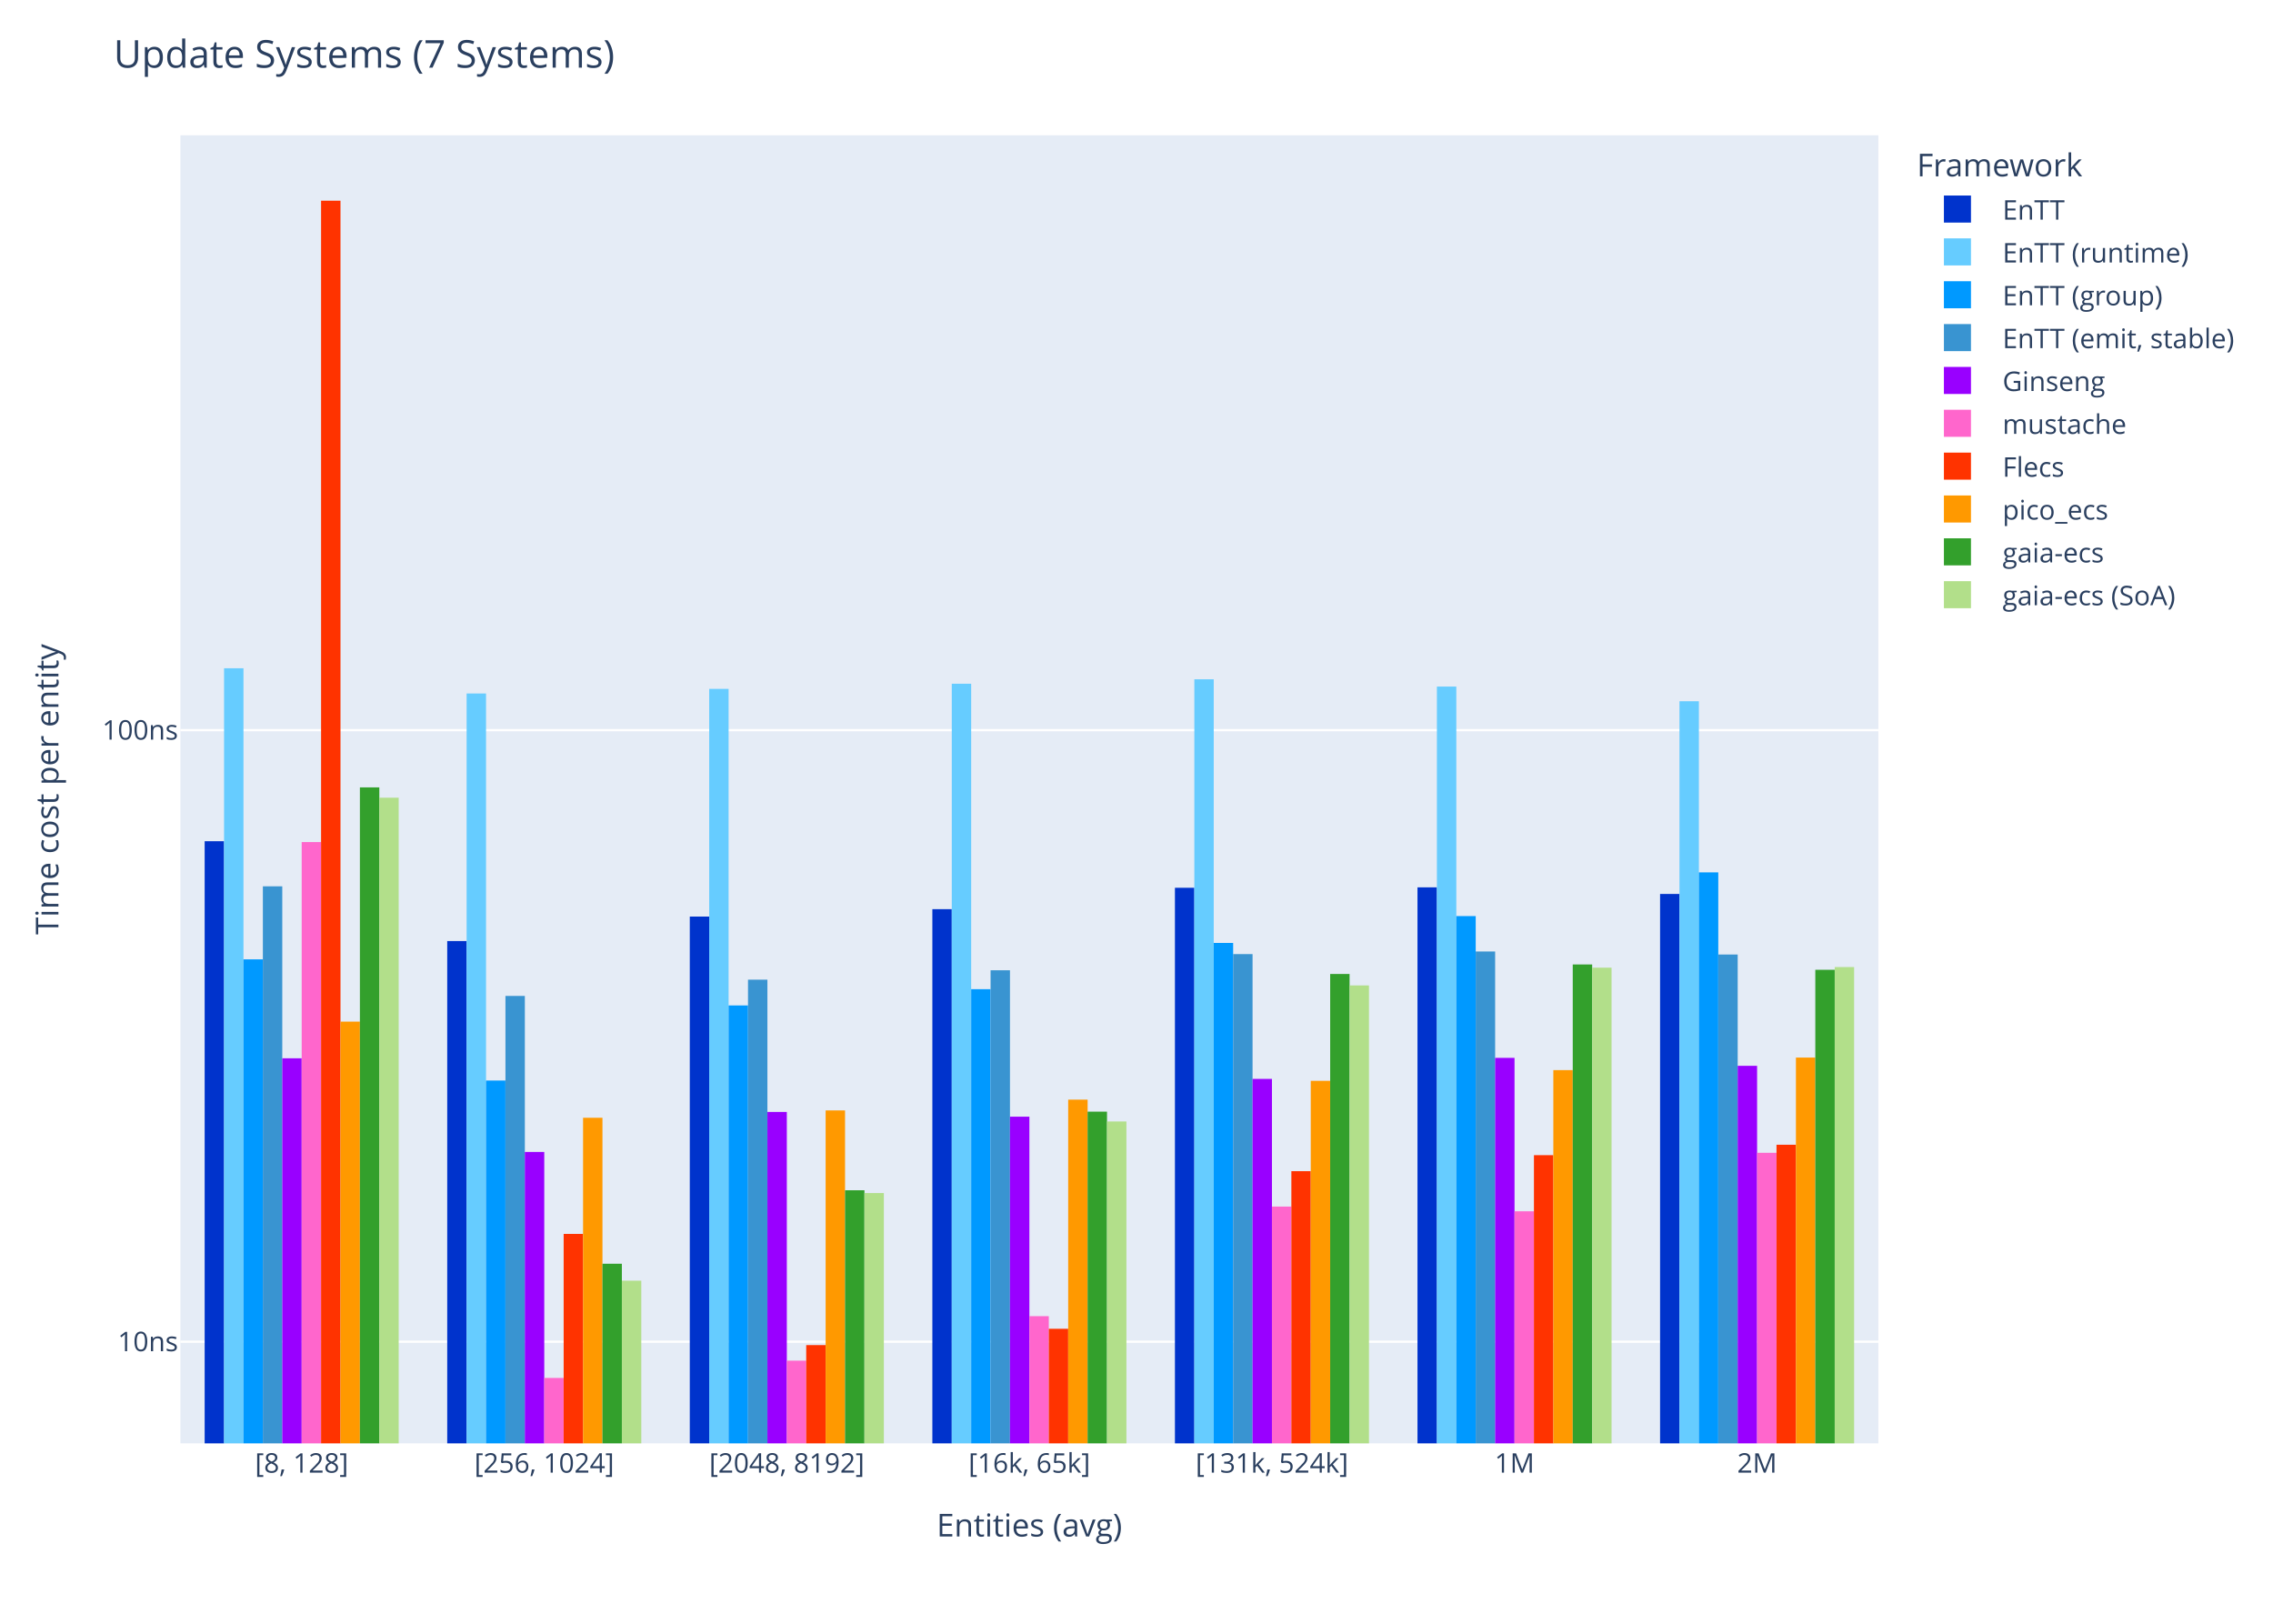
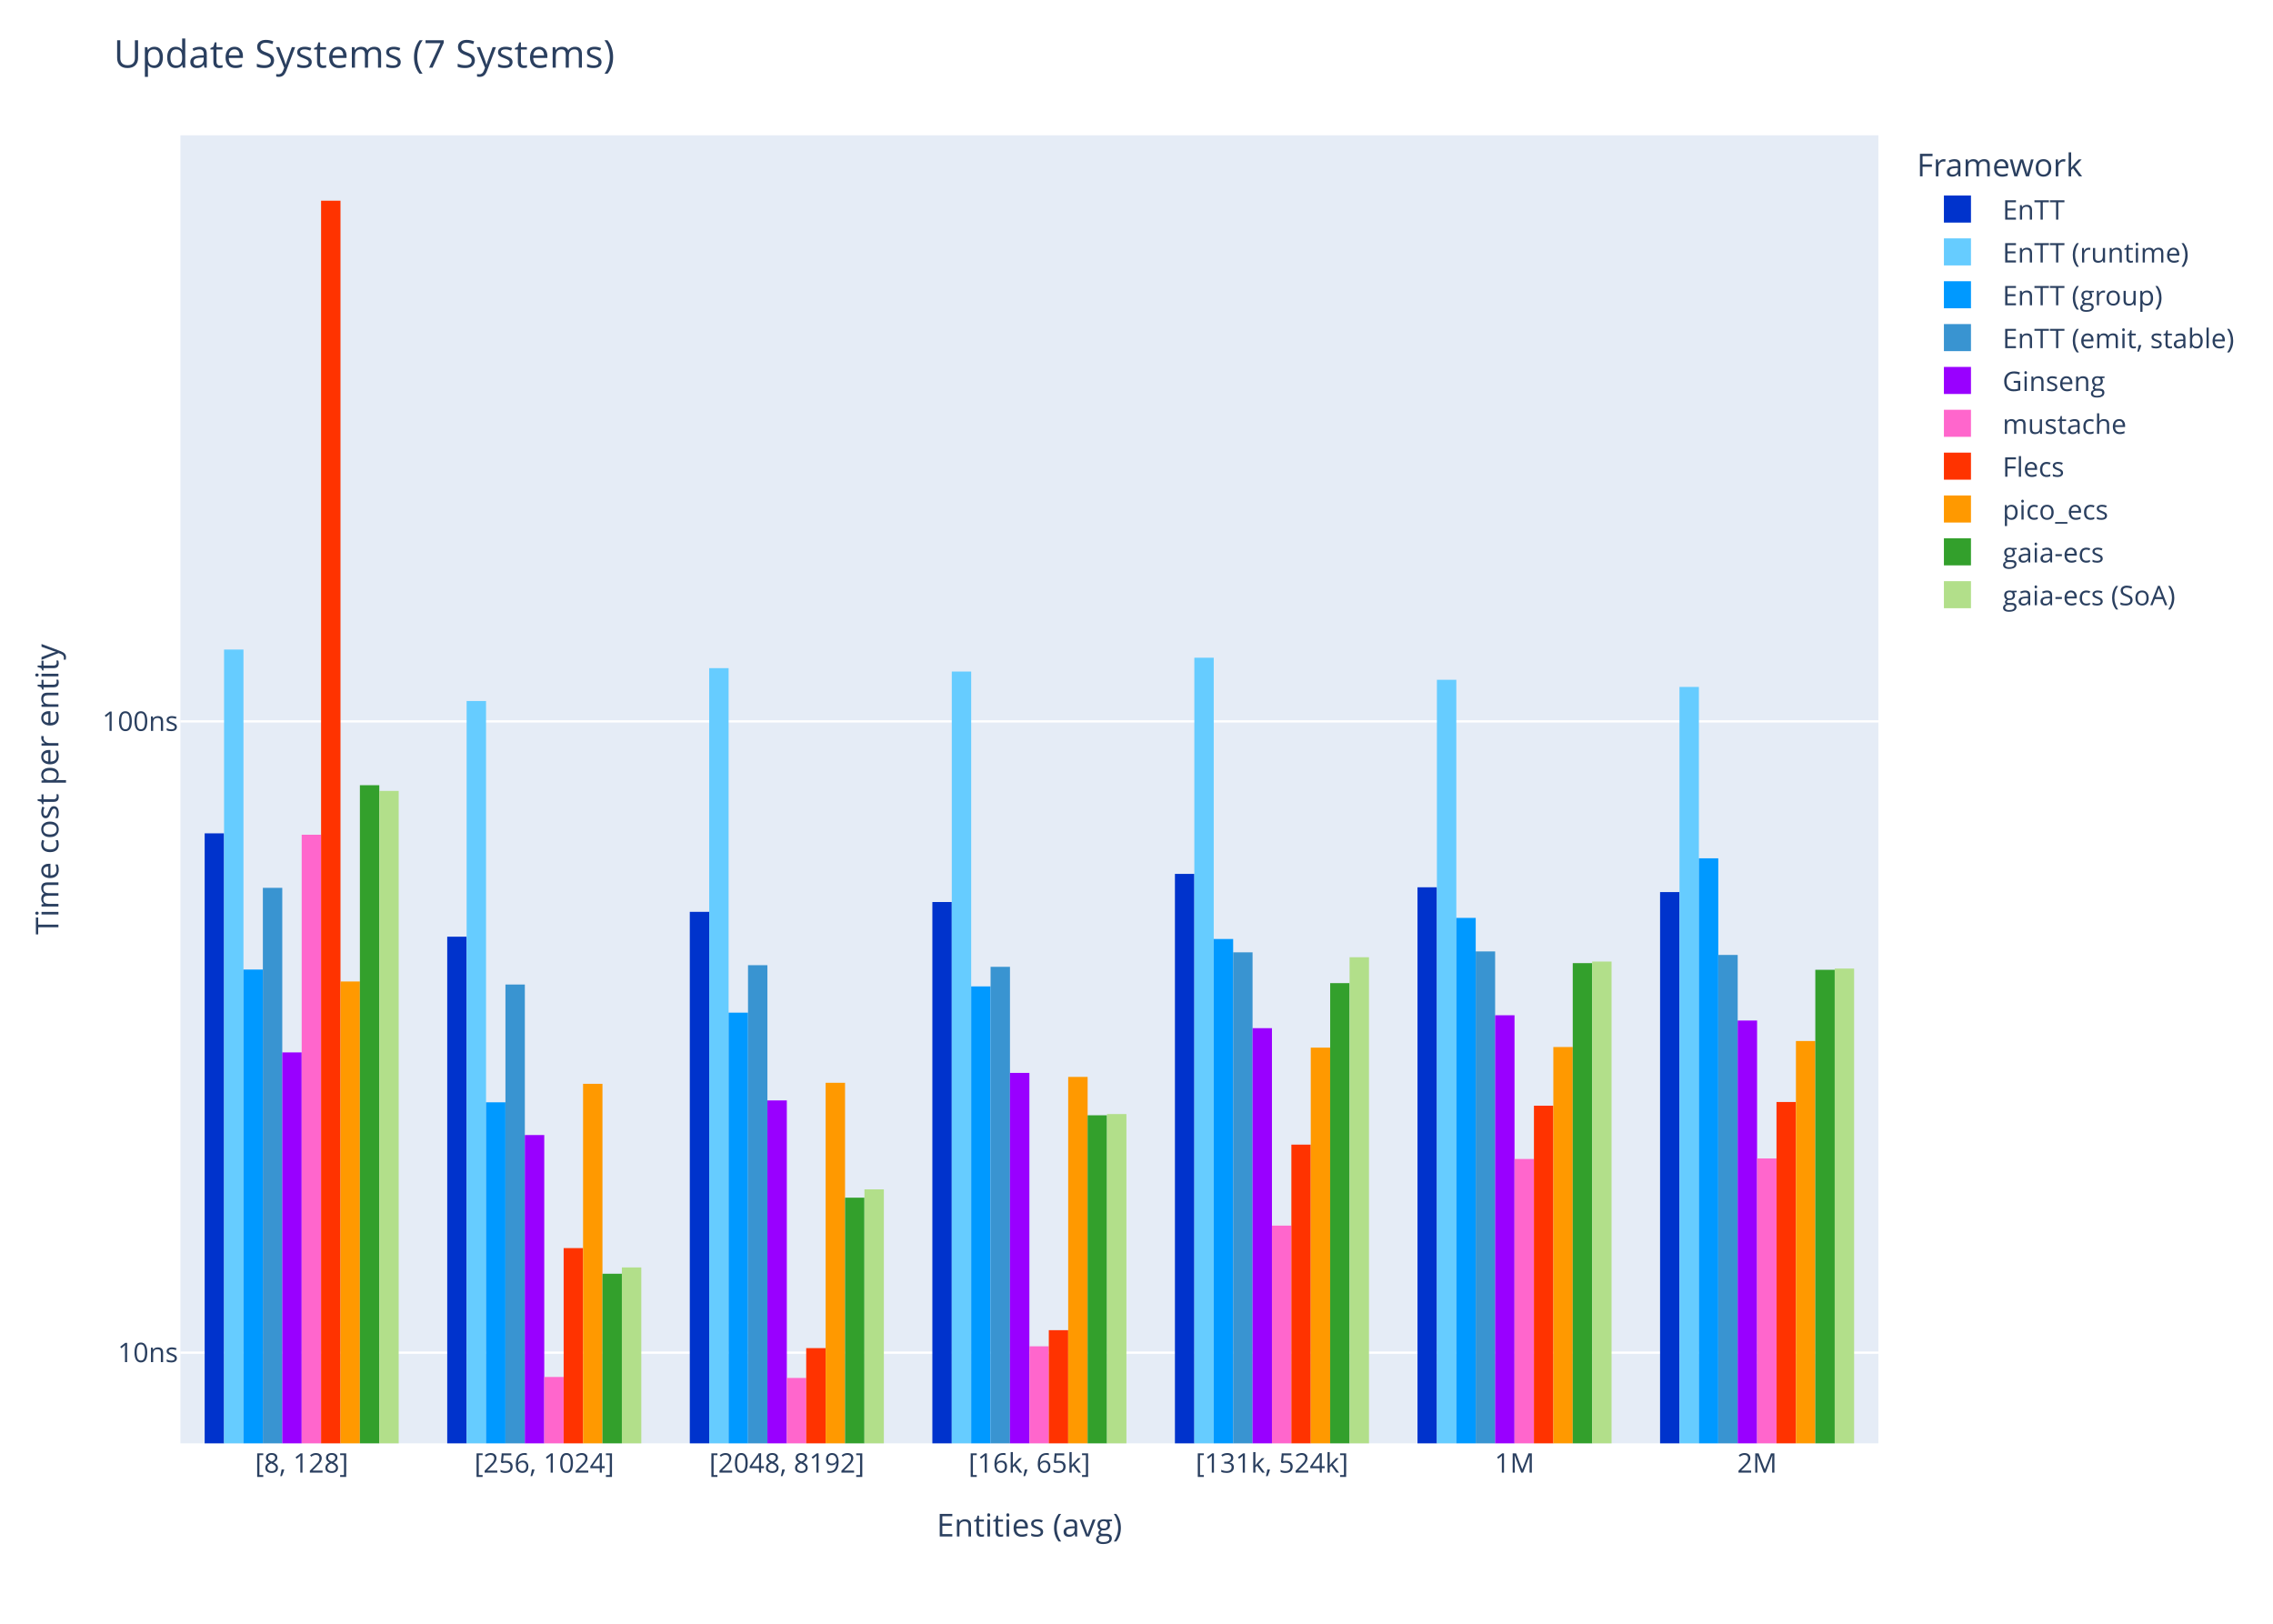
<svg xmlns="http://www.w3.org/2000/svg" class="main-svg" width="1008" height="720" style="" viewBox="0 0 1008 720">
  <rect x="0" y="0" width="1008" height="720" style="fill: rgb(255, 255, 255); fill-opacity: 1;" />
-   <defs id="defs-801c58">
+   <defs id="defs-031a34">
    <g class="clips">
-       <clipPath id="clip801c58xyplot" class="plotclip">
+       <clipPath id="clip031a34xyplot" class="plotclip">
        <rect width="753" height="580" />
      </clipPath>
-       <clipPath class="axesclip" id="clip801c58x">
+       <clipPath class="axesclip" id="clip031a34x">
        <rect x="80" y="0" width="753" height="720" />
      </clipPath>
-       <clipPath class="axesclip" id="clip801c58y">
+       <clipPath class="axesclip" id="clip031a34y">
        <rect x="0" y="60" width="1008" height="580" />
      </clipPath>
-       <clipPath class="axesclip" id="clip801c58xy">
+       <clipPath class="axesclip" id="clip031a34xy">
        <rect x="80" y="60" width="753" height="580" />
      </clipPath>
    </g>
    <g class="gradients" />
    <g class="patterns" />
  </defs>
  <g class="bglayer">
    <rect class="bg" x="80" y="60" width="753" height="580" style="fill: rgb(229, 236, 246); fill-opacity: 1; stroke-width: 0;" />
  </g>
  <g class="layer-below">
    <g class="imagelayer" />
    <g class="shapelayer" />
  </g>
  <g class="cartesianlayer">
    <g class="subplot xy">
      <g class="layer-subplot">
        <g class="shapelayer" />
        <g class="imagelayer" />
      </g>
      <g class="minor-gridlayer">
        <g class="x" />
        <g class="y" />
      </g>
      <g class="gridlayer">
        <g class="x" />
        <g class="y">
-           <path class="ygrid crisp" transform="translate(0,594.94)" d="M80,0h753" style="stroke: rgb(255, 255, 255); stroke-opacity: 1; stroke-width: 1px;" />
-           <path class="ygrid crisp" transform="translate(0,323.76)" d="M80,0h753" style="stroke: rgb(255, 255, 255); stroke-opacity: 1; stroke-width: 1px;" />
+           <path class="ygrid crisp" transform="translate(0,599.8)" d="M80,0h753" style="stroke: rgb(255, 255, 255); stroke-opacity: 1; stroke-width: 1px;" />
+           <path class="ygrid crisp" transform="translate(0,319.88)" d="M80,0h753" style="stroke: rgb(255, 255, 255); stroke-opacity: 1; stroke-width: 1px;" />
        </g>
      </g>
      <g class="zerolinelayer" />
      <g class="layer-between">
        <g class="shapelayer" />
        <g class="imagelayer" />
      </g>
      <path class="xlines-below" />
      <path class="ylines-below" />
      <g class="overlines-below" />
      <g class="xaxislayer-below" />
      <g class="yaxislayer-below" />
      <g class="overaxes-below" />
-       <g class="plot" transform="translate(80,60)" clip-path="url(#clip801c58xyplot)">
-         <g class="barlayer mlayer">
-           <g class="trace bars" style="opacity: 1;">
-             <g class="points">
-               <g class="point">
-                 <path d="M10.76,6090V313.02H19.36V6090Z" style="vector-effect: none; opacity: 1; stroke-width: 0px; fill: rgb(0, 51, 204); fill-opacity: 1;" />
-               </g>
-               <g class="point">
-                 <path d="M118.33,6090V357.28H126.93V6090Z" style="vector-effect: none; opacity: 1; stroke-width: 0px; fill: rgb(0, 51, 204); fill-opacity: 1;" />
-               </g>
-               <g class="point">
-                 <path d="M225.9,6090V346.43H234.51V6090Z" style="vector-effect: none; opacity: 1; stroke-width: 0px; fill: rgb(0, 51, 204); fill-opacity: 1;" />
-               </g>
-               <g class="point">
-                 <path d="M333.47,6090V343.14H342.08V6090Z" style="vector-effect: none; opacity: 1; stroke-width: 0px; fill: rgb(0, 51, 204); fill-opacity: 1;" />
-               </g>
-               <g class="point">
-                 <path d="M441.04,6090V333.65H449.65V6090Z" style="vector-effect: none; opacity: 1; stroke-width: 0px; fill: rgb(0, 51, 204); fill-opacity: 1;" />
-               </g>
-               <g class="point">
-                 <path d="M548.61,6090V333.48H557.22V6090Z" style="vector-effect: none; opacity: 1; stroke-width: 0px; fill: rgb(0, 51, 204); fill-opacity: 1;" />
-               </g>
-               <g class="point">
-                 <path d="M656.19,6090V336.41H664.79V6090Z" style="vector-effect: none; opacity: 1; stroke-width: 0px; fill: rgb(0, 51, 204); fill-opacity: 1;" />
-               </g>
-             </g>
-           </g>
-           <g class="trace bars" style="opacity: 1;">
-             <g class="points">
-               <g class="point">
-                 <path d="M19.36,6090V236.33H27.97V6090Z" style="vector-effect: none; opacity: 1; stroke-width: 0px; fill: rgb(102, 204, 255); fill-opacity: 1;" />
-               </g>
-               <g class="point">
-                 <path d="M126.93,6090V247.5H135.54V6090Z" style="vector-effect: none; opacity: 1; stroke-width: 0px; fill: rgb(102, 204, 255); fill-opacity: 1;" />
-               </g>
-               <g class="point">
-                 <path d="M234.51,6090V245.47H243.11V6090Z" style="vector-effect: none; opacity: 1; stroke-width: 0px; fill: rgb(102, 204, 255); fill-opacity: 1;" />
-               </g>
-               <g class="point">
-                 <path d="M342.08,6090V243.17H350.68V6090Z" style="vector-effect: none; opacity: 1; stroke-width: 0px; fill: rgb(102, 204, 255); fill-opacity: 1;" />
-               </g>
-               <g class="point">
-                 <path d="M449.65,6090V241.23H458.25V6090Z" style="vector-effect: none; opacity: 1; stroke-width: 0px; fill: rgb(102, 204, 255); fill-opacity: 1;" />
-               </g>
-               <g class="point">
-                 <path d="M557.22,6090V244.45H565.83V6090Z" style="vector-effect: none; opacity: 1; stroke-width: 0px; fill: rgb(102, 204, 255); fill-opacity: 1;" />
-               </g>
-               <g class="point">
-                 <path d="M664.79,6090V250.94H673.4V6090Z" style="vector-effect: none; opacity: 1; stroke-width: 0px; fill: rgb(102, 204, 255); fill-opacity: 1;" />
-               </g>
-             </g>
-           </g>
-           <g class="trace bars" style="opacity: 1;">
-             <g class="points">
-               <g class="point">
-                 <path d="M27.97,6090V365.41H36.57V6090Z" style="vector-effect: none; opacity: 1; stroke-width: 0px; fill: rgb(0, 153, 255); fill-opacity: 1;" />
-               </g>
-               <g class="point">
-                 <path d="M135.54,6090V419.14H144.15V6090Z" style="vector-effect: none; opacity: 1; stroke-width: 0px; fill: rgb(0, 153, 255); fill-opacity: 1;" />
-               </g>
-               <g class="point">
-                 <path d="M243.11,6090V385.82H251.72V6090Z" style="vector-effect: none; opacity: 1; stroke-width: 0px; fill: rgb(0, 153, 255); fill-opacity: 1;" />
-               </g>
-               <g class="point">
-                 <path d="M350.68,6090V378.63H359.29V6090Z" style="vector-effect: none; opacity: 1; stroke-width: 0px; fill: rgb(0, 153, 255); fill-opacity: 1;" />
-               </g>
-               <g class="point">
-                 <path d="M458.25,6090V358.13H466.86V6090Z" style="vector-effect: none; opacity: 1; stroke-width: 0px; fill: rgb(0, 153, 255); fill-opacity: 1;" />
-               </g>
-               <g class="point">
-                 <path d="M565.83,6090V346.21H574.43V6090Z" style="vector-effect: none; opacity: 1; stroke-width: 0px; fill: rgb(0, 153, 255); fill-opacity: 1;" />
-               </g>
-               <g class="point">
-                 <path d="M673.4,6090V326.83H682V6090Z" style="vector-effect: none; opacity: 1; stroke-width: 0px; fill: rgb(0, 153, 255); fill-opacity: 1;" />
-               </g>
-             </g>
-           </g>
-           <g class="trace bars" style="opacity: 1;">
-             <g class="points">
-               <g class="point">
-                 <path d="M36.57,6090V333H45.18V6090Z" style="vector-effect: none; opacity: 1; stroke-width: 0px; fill: rgb(57, 148, 209); fill-opacity: 1;" />
-               </g>
-               <g class="point">
-                 <path d="M144.15,6090V381.61H152.75V6090Z" style="vector-effect: none; opacity: 1; stroke-width: 0px; fill: rgb(57, 148, 209); fill-opacity: 1;" />
-               </g>
-               <g class="point">
-                 <path d="M251.72,6090V374.4H260.32V6090Z" style="vector-effect: none; opacity: 1; stroke-width: 0px; fill: rgb(57, 148, 209); fill-opacity: 1;" />
-               </g>
-               <g class="point">
-                 <path d="M359.29,6090V370.24H367.89V6090Z" style="vector-effect: none; opacity: 1; stroke-width: 0px; fill: rgb(57, 148, 209); fill-opacity: 1;" />
-               </g>
-               <g class="point">
-                 <path d="M466.86,6090V363.07H475.47V6090Z" style="vector-effect: none; opacity: 1; stroke-width: 0px; fill: rgb(57, 148, 209); fill-opacity: 1;" />
-               </g>
-               <g class="point">
-                 <path d="M574.43,6090V361.91H583.04V6090Z" style="vector-effect: none; opacity: 1; stroke-width: 0px; fill: rgb(57, 148, 209); fill-opacity: 1;" />
-               </g>
-               <g class="point">
-                 <path d="M682,6090V363.26H690.61V6090Z" style="vector-effect: none; opacity: 1; stroke-width: 0px; fill: rgb(57, 148, 209); fill-opacity: 1;" />
-               </g>
-             </g>
-           </g>
-           <g class="trace bars" style="opacity: 1;">
-             <g class="points">
-               <g class="point">
-                 <path d="M45.18,6090V409.28H53.79V6090Z" style="vector-effect: none; opacity: 1; stroke-width: 0px; fill: rgb(153, 0, 255); fill-opacity: 1;" />
-               </g>
-               <g class="point">
-                 <path d="M152.75,6090V450.81H161.36V6090Z" style="vector-effect: none; opacity: 1; stroke-width: 0px; fill: rgb(153, 0, 255); fill-opacity: 1;" />
-               </g>
-               <g class="point">
-                 <path d="M260.32,6090V433.06H268.93V6090Z" style="vector-effect: none; opacity: 1; stroke-width: 0px; fill: rgb(153, 0, 255); fill-opacity: 1;" />
-               </g>
-               <g class="point">
-                 <path d="M367.89,6090V435.15H376.5V6090Z" style="vector-effect: none; opacity: 1; stroke-width: 0px; fill: rgb(153, 0, 255); fill-opacity: 1;" />
-               </g>
-               <g class="point">
-                 <path d="M475.47,6090V418.4H484.07V6090Z" style="vector-effect: none; opacity: 1; stroke-width: 0px; fill: rgb(153, 0, 255); fill-opacity: 1;" />
-               </g>
-               <g class="point">
-                 <path d="M583.04,6090V409.08H591.64V6090Z" style="vector-effect: none; opacity: 1; stroke-width: 0px; fill: rgb(153, 0, 255); fill-opacity: 1;" />
-               </g>
-               <g class="point">
-                 <path d="M690.61,6090V412.6H699.21V6090Z" style="vector-effect: none; opacity: 1; stroke-width: 0px; fill: rgb(153, 0, 255); fill-opacity: 1;" />
-               </g>
-             </g>
-           </g>
-           <g class="trace bars" style="opacity: 1;">
-             <g class="points">
-               <g class="point">
-                 <path d="M53.79,6090V313.39H62.39V6090Z" style="vector-effect: none; opacity: 1; stroke-width: 0px; fill: rgb(255, 102, 204); fill-opacity: 1;" />
-               </g>
-               <g class="point">
-                 <path d="M161.36,6090V551H169.96V6090Z" style="vector-effect: none; opacity: 1; stroke-width: 0px; fill: rgb(255, 102, 204); fill-opacity: 1;" />
-               </g>
-               <g class="point">
-                 <path d="M268.93,6090V543.36H277.53V6090Z" style="vector-effect: none; opacity: 1; stroke-width: 0px; fill: rgb(255, 102, 204); fill-opacity: 1;" />
-               </g>
-               <g class="point">
-                 <path d="M376.5,6090V523.63H385.11V6090Z" style="vector-effect: none; opacity: 1; stroke-width: 0px; fill: rgb(255, 102, 204); fill-opacity: 1;" />
-               </g>
-               <g class="point">
-                 <path d="M484.07,6090V475.03H492.68V6090Z" style="vector-effect: none; opacity: 1; stroke-width: 0px; fill: rgb(255, 102, 204); fill-opacity: 1;" />
-               </g>
-               <g class="point">
-                 <path d="M591.64,6090V477.11H600.25V6090Z" style="vector-effect: none; opacity: 1; stroke-width: 0px; fill: rgb(255, 102, 204); fill-opacity: 1;" />
-               </g>
-               <g class="point">
-                 <path d="M699.21,6090V451.17H707.82V6090Z" style="vector-effect: none; opacity: 1; stroke-width: 0px; fill: rgb(255, 102, 204); fill-opacity: 1;" />
-               </g>
-             </g>
-           </g>
-           <g class="trace bars" style="opacity: 1;">
-             <g class="points">
-               <g class="point">
-                 <path d="M62.39,6090V29H71V6090Z" style="vector-effect: none; opacity: 1; stroke-width: 0px; fill: rgb(255, 51, 0); fill-opacity: 1;" />
-               </g>
-               <g class="point">
-                 <path d="M169.96,6090V487.15H178.57V6090Z" style="vector-effect: none; opacity: 1; stroke-width: 0px; fill: rgb(255, 51, 0); fill-opacity: 1;" />
-               </g>
-               <g class="point">
-                 <path d="M277.53,6090V536.43H286.14V6090Z" style="vector-effect: none; opacity: 1; stroke-width: 0px; fill: rgb(255, 51, 0); fill-opacity: 1;" />
-               </g>
-               <g class="point">
-                 <path d="M385.11,6090V529.21H393.71V6090Z" style="vector-effect: none; opacity: 1; stroke-width: 0px; fill: rgb(255, 51, 0); fill-opacity: 1;" />
-               </g>
-               <g class="point">
-                 <path d="M492.68,6090V459.32H501.28V6090Z" style="vector-effect: none; opacity: 1; stroke-width: 0px; fill: rgb(255, 51, 0); fill-opacity: 1;" />
-               </g>
-               <g class="point">
-                 <path d="M600.25,6090V452.23H608.85V6090Z" style="vector-effect: none; opacity: 1; stroke-width: 0px; fill: rgb(255, 51, 0); fill-opacity: 1;" />
-               </g>
-               <g class="point">
-                 <path d="M707.82,6090V447.59H716.43V6090Z" style="vector-effect: none; opacity: 1; stroke-width: 0px; fill: rgb(255, 51, 0); fill-opacity: 1;" />
-               </g>
-             </g>
-           </g>
-           <g class="trace bars" style="opacity: 1;">
-             <g class="points">
-               <g class="point">
-                 <path d="M71,6090V393.02H79.6V6090Z" style="vector-effect: none; opacity: 1; stroke-width: 0px; fill: rgb(255, 153, 0); fill-opacity: 1;" />
-               </g>
-               <g class="point">
-                 <path d="M178.57,6090V435.63H187.17V6090Z" style="vector-effect: none; opacity: 1; stroke-width: 0px; fill: rgb(255, 153, 0); fill-opacity: 1;" />
-               </g>
-               <g class="point">
-                 <path d="M286.14,6090V432.4H294.75V6090Z" style="vector-effect: none; opacity: 1; stroke-width: 0px; fill: rgb(255, 153, 0); fill-opacity: 1;" />
-               </g>
-               <g class="point">
-                 <path d="M393.71,6090V427.59H402.32V6090Z" style="vector-effect: none; opacity: 1; stroke-width: 0px; fill: rgb(255, 153, 0); fill-opacity: 1;" />
-               </g>
-               <g class="point">
-                 <path d="M501.28,6090V419.27H509.89V6090Z" style="vector-effect: none; opacity: 1; stroke-width: 0px; fill: rgb(255, 153, 0); fill-opacity: 1;" />
-               </g>
-               <g class="point">
-                 <path d="M608.85,6090V414.52H617.46V6090Z" style="vector-effect: none; opacity: 1; stroke-width: 0px; fill: rgb(255, 153, 0); fill-opacity: 1;" />
-               </g>
-               <g class="point">
-                 <path d="M716.43,6090V408.96H725.03V6090Z" style="vector-effect: none; opacity: 1; stroke-width: 0px; fill: rgb(255, 153, 0); fill-opacity: 1;" />
-               </g>
-             </g>
-           </g>
-           <g class="trace bars" style="opacity: 1;">
-             <g class="points">
-               <g class="point">
-                 <path d="M79.6,6090V289.14H88.21V6090Z" style="vector-effect: none; opacity: 1; stroke-width: 0px; fill: rgb(51, 160, 44); fill-opacity: 1;" />
-               </g>
-               <g class="point">
-                 <path d="M187.17,6090V500.37H195.78V6090Z" style="vector-effect: none; opacity: 1; stroke-width: 0px; fill: rgb(51, 160, 44); fill-opacity: 1;" />
-               </g>
-               <g class="point">
-                 <path d="M294.75,6090V467.78H303.35V6090Z" style="vector-effect: none; opacity: 1; stroke-width: 0px; fill: rgb(51, 160, 44); fill-opacity: 1;" />
-               </g>
-               <g class="point">
-                 <path d="M402.32,6090V432.93H410.92V6090Z" style="vector-effect: none; opacity: 1; stroke-width: 0px; fill: rgb(51, 160, 44); fill-opacity: 1;" />
-               </g>
-               <g class="point">
-                 <path d="M509.89,6090V371.89H518.49V6090Z" style="vector-effect: none; opacity: 1; stroke-width: 0px; fill: rgb(51, 160, 44); fill-opacity: 1;" />
-               </g>
-               <g class="point">
-                 <path d="M617.46,6090V367.66H626.07V6090Z" style="vector-effect: none; opacity: 1; stroke-width: 0px; fill: rgb(51, 160, 44); fill-opacity: 1;" />
-               </g>
-               <g class="point">
-                 <path d="M725.03,6090V370.03H733.64V6090Z" style="vector-effect: none; opacity: 1; stroke-width: 0px; fill: rgb(51, 160, 44); fill-opacity: 1;" />
-               </g>
-             </g>
-           </g>
-           <g class="trace bars" style="opacity: 1;">
-             <g class="points">
-               <g class="point">
-                 <path d="M88.21,6090V293.71H96.81V6090Z" style="vector-effect: none; opacity: 1; stroke-width: 0px; fill: rgb(178, 223, 138); fill-opacity: 1;" />
-               </g>
-               <g class="point">
-                 <path d="M195.78,6090V507.9H204.39V6090Z" style="vector-effect: none; opacity: 1; stroke-width: 0px; fill: rgb(178, 223, 138); fill-opacity: 1;" />
-               </g>
-               <g class="point">
-                 <path d="M303.35,6090V469.03H311.96V6090Z" style="vector-effect: none; opacity: 1; stroke-width: 0px; fill: rgb(178, 223, 138); fill-opacity: 1;" />
-               </g>
-               <g class="point">
-                 <path d="M410.92,6090V437.28H419.53V6090Z" style="vector-effect: none; opacity: 1; stroke-width: 0px; fill: rgb(178, 223, 138); fill-opacity: 1;" />
-               </g>
-               <g class="point">
-                 <path d="M518.49,6090V376.95H527.1V6090Z" style="vector-effect: none; opacity: 1; stroke-width: 0px; fill: rgb(178, 223, 138); fill-opacity: 1;" />
-               </g>
-               <g class="point">
-                 <path d="M626.07,6090V369.08H634.67V6090Z" style="vector-effect: none; opacity: 1; stroke-width: 0px; fill: rgb(178, 223, 138); fill-opacity: 1;" />
-               </g>
-               <g class="point">
-                 <path d="M733.64,6090V368.83H742.24V6090Z" style="vector-effect: none; opacity: 1; stroke-width: 0px; fill: rgb(178, 223, 138); fill-opacity: 1;" />
-               </g>
-             </g>
-           </g>
-         </g>
-       </g>
-       <g class="overplot" />
+       <g class="overplot">
+         <g class="xy" transform="translate(80,60)" clip-path="url(#clip031a34xyplot)">
+           <g class="barlayer mlayer">
+             <g class="trace bars" style="opacity: 1;">
+               <g class="points">
+                 <g class="point">
+                   <path d="M10.76,6090V309.51H19.36V6090Z" style="vector-effect: none; opacity: 1; stroke-width: 0px; fill: rgb(0, 51, 204); fill-opacity: 1;" />
+                 </g>
+                 <g class="point">
+                   <path d="M118.33,6090V355.36H126.93V6090Z" style="vector-effect: none; opacity: 1; stroke-width: 0px; fill: rgb(0, 51, 204); fill-opacity: 1;" />
+                 </g>
+                 <g class="point">
+                   <path d="M225.9,6090V344.33H234.51V6090Z" style="vector-effect: none; opacity: 1; stroke-width: 0px; fill: rgb(0, 51, 204); fill-opacity: 1;" />
+                 </g>
+                 <g class="point">
+                   <path d="M333.47,6090V339.97H342.08V6090Z" style="vector-effect: none; opacity: 1; stroke-width: 0px; fill: rgb(0, 51, 204); fill-opacity: 1;" />
+                 </g>
+                 <g class="point">
+                   <path d="M441.04,6090V327.51H449.65V6090Z" style="vector-effect: none; opacity: 1; stroke-width: 0px; fill: rgb(0, 51, 204); fill-opacity: 1;" />
+                 </g>
+                 <g class="point">
+                   <path d="M548.61,6090V333.44H557.22V6090Z" style="vector-effect: none; opacity: 1; stroke-width: 0px; fill: rgb(0, 51, 204); fill-opacity: 1;" />
+                 </g>
+                 <g class="point">
+                   <path d="M656.19,6090V335.57H664.79V6090Z" style="vector-effect: none; opacity: 1; stroke-width: 0px; fill: rgb(0, 51, 204); fill-opacity: 1;" />
+                 </g>
+               </g>
+             </g>
+             <g class="trace bars" style="opacity: 1;">
+               <g class="points">
+                 <g class="point">
+                   <path d="M19.36,6090V228.01H27.97V6090Z" style="vector-effect: none; opacity: 1; stroke-width: 0px; fill: rgb(102, 204, 255); fill-opacity: 1;" />
+                 </g>
+                 <g class="point">
+                   <path d="M126.93,6090V250.85H135.54V6090Z" style="vector-effect: none; opacity: 1; stroke-width: 0px; fill: rgb(102, 204, 255); fill-opacity: 1;" />
+                 </g>
+                 <g class="point">
+                   <path d="M234.51,6090V236.28H243.11V6090Z" style="vector-effect: none; opacity: 1; stroke-width: 0px; fill: rgb(102, 204, 255); fill-opacity: 1;" />
+                 </g>
+                 <g class="point">
+                   <path d="M342.08,6090V237.79H350.68V6090Z" style="vector-effect: none; opacity: 1; stroke-width: 0px; fill: rgb(102, 204, 255); fill-opacity: 1;" />
+                 </g>
+                 <g class="point">
+                   <path d="M449.65,6090V231.65H458.25V6090Z" style="vector-effect: none; opacity: 1; stroke-width: 0px; fill: rgb(102, 204, 255); fill-opacity: 1;" />
+                 </g>
+                 <g class="point">
+                   <path d="M557.22,6090V241.42H565.83V6090Z" style="vector-effect: none; opacity: 1; stroke-width: 0px; fill: rgb(102, 204, 255); fill-opacity: 1;" />
+                 </g>
+                 <g class="point">
+                   <path d="M664.79,6090V244.6H673.4V6090Z" style="vector-effect: none; opacity: 1; stroke-width: 0px; fill: rgb(102, 204, 255); fill-opacity: 1;" />
+                 </g>
+               </g>
+             </g>
+             <g class="trace bars" style="opacity: 1;">
+               <g class="points">
+                 <g class="point">
+                   <path d="M27.97,6090V369.93H36.57V6090Z" style="vector-effect: none; opacity: 1; stroke-width: 0px; fill: rgb(0, 153, 255); fill-opacity: 1;" />
+                 </g>
+                 <g class="point">
+                   <path d="M135.54,6090V428.79H144.15V6090Z" style="vector-effect: none; opacity: 1; stroke-width: 0px; fill: rgb(0, 153, 255); fill-opacity: 1;" />
+                 </g>
+                 <g class="point">
+                   <path d="M243.11,6090V389.04H251.72V6090Z" style="vector-effect: none; opacity: 1; stroke-width: 0px; fill: rgb(0, 153, 255); fill-opacity: 1;" />
+                 </g>
+                 <g class="point">
+                   <path d="M350.68,6090V377.39H359.29V6090Z" style="vector-effect: none; opacity: 1; stroke-width: 0px; fill: rgb(0, 153, 255); fill-opacity: 1;" />
+                 </g>
+                 <g class="point">
+                   <path d="M458.25,6090V356.36H466.86V6090Z" style="vector-effect: none; opacity: 1; stroke-width: 0px; fill: rgb(0, 153, 255); fill-opacity: 1;" />
+                 </g>
+                 <g class="point">
+                   <path d="M565.83,6090V347.02H574.43V6090Z" style="vector-effect: none; opacity: 1; stroke-width: 0px; fill: rgb(0, 153, 255); fill-opacity: 1;" />
+                 </g>
+                 <g class="point">
+                   <path d="M673.4,6090V320.6H682V6090Z" style="vector-effect: none; opacity: 1; stroke-width: 0px; fill: rgb(0, 153, 255); fill-opacity: 1;" />
+                 </g>
+               </g>
+             </g>
+             <g class="trace bars" style="opacity: 1;">
+               <g class="points">
+                 <g class="point">
+                   <path d="M36.57,6090V333.69H45.18V6090Z" style="vector-effect: none; opacity: 1; stroke-width: 0px; fill: rgb(57, 148, 209); fill-opacity: 1;" />
+                 </g>
+                 <g class="point">
+                   <path d="M144.15,6090V376.55H152.75V6090Z" style="vector-effect: none; opacity: 1; stroke-width: 0px; fill: rgb(57, 148, 209); fill-opacity: 1;" />
+                 </g>
+                 <g class="point">
+                   <path d="M251.72,6090V367.97H260.32V6090Z" style="vector-effect: none; opacity: 1; stroke-width: 0px; fill: rgb(57, 148, 209); fill-opacity: 1;" />
+                 </g>
+                 <g class="point">
+                   <path d="M359.29,6090V368.7H367.89V6090Z" style="vector-effect: none; opacity: 1; stroke-width: 0px; fill: rgb(57, 148, 209); fill-opacity: 1;" />
+                 </g>
+                 <g class="point">
+                   <path d="M466.86,6090V362.29H475.47V6090Z" style="vector-effect: none; opacity: 1; stroke-width: 0px; fill: rgb(57, 148, 209); fill-opacity: 1;" />
+                 </g>
+                 <g class="point">
+                   <path d="M574.43,6090V361.88H583.04V6090Z" style="vector-effect: none; opacity: 1; stroke-width: 0px; fill: rgb(57, 148, 209); fill-opacity: 1;" />
+                 </g>
+                 <g class="point">
+                   <path d="M682,6090V363.43H690.61V6090Z" style="vector-effect: none; opacity: 1; stroke-width: 0px; fill: rgb(57, 148, 209); fill-opacity: 1;" />
+                 </g>
+               </g>
+             </g>
+             <g class="trace bars" style="opacity: 1;">
+               <g class="points">
+                 <g class="point">
+                   <path d="M45.18,6090V406.66H53.79V6090Z" style="vector-effect: none; opacity: 1; stroke-width: 0px; fill: rgb(153, 0, 255); fill-opacity: 1;" />
+                 </g>
+                 <g class="point">
+                   <path d="M152.75,6090V443.31H161.36V6090Z" style="vector-effect: none; opacity: 1; stroke-width: 0px; fill: rgb(153, 0, 255); fill-opacity: 1;" />
+                 </g>
+                 <g class="point">
+                   <path d="M260.32,6090V427.96H268.93V6090Z" style="vector-effect: none; opacity: 1; stroke-width: 0px; fill: rgb(153, 0, 255); fill-opacity: 1;" />
+                 </g>
+                 <g class="point">
+                   <path d="M367.89,6090V415.76H376.5V6090Z" style="vector-effect: none; opacity: 1; stroke-width: 0px; fill: rgb(153, 0, 255); fill-opacity: 1;" />
+                 </g>
+                 <g class="point">
+                   <path d="M475.47,6090V395.92H484.07V6090Z" style="vector-effect: none; opacity: 1; stroke-width: 0px; fill: rgb(153, 0, 255); fill-opacity: 1;" />
+                 </g>
+                 <g class="point">
+                   <path d="M583.04,6090V390.2H591.64V6090Z" style="vector-effect: none; opacity: 1; stroke-width: 0px; fill: rgb(153, 0, 255); fill-opacity: 1;" />
+                 </g>
+                 <g class="point">
+                   <path d="M690.61,6090V392.52H699.21V6090Z" style="vector-effect: none; opacity: 1; stroke-width: 0px; fill: rgb(153, 0, 255); fill-opacity: 1;" />
+                 </g>
+               </g>
+             </g>
+             <g class="trace bars" style="opacity: 1;">
+               <g class="points">
+                 <g class="point">
+                   <path d="M53.79,6090V310.14H62.39V6090Z" style="vector-effect: none; opacity: 1; stroke-width: 0px; fill: rgb(255, 102, 204); fill-opacity: 1;" />
+                 </g>
+                 <g class="point">
+                   <path d="M161.36,6090V550.57H169.96V6090Z" style="vector-effect: none; opacity: 1; stroke-width: 0px; fill: rgb(255, 102, 204); fill-opacity: 1;" />
+                 </g>
+                 <g class="point">
+                   <path d="M268.93,6090V551H277.53V6090Z" style="vector-effect: none; opacity: 1; stroke-width: 0px; fill: rgb(255, 102, 204); fill-opacity: 1;" />
+                 </g>
+                 <g class="point">
+                   <path d="M376.5,6090V536.99H385.11V6090Z" style="vector-effect: none; opacity: 1; stroke-width: 0px; fill: rgb(255, 102, 204); fill-opacity: 1;" />
+                 </g>
+                 <g class="point">
+                   <path d="M484.07,6090V483.45H492.68V6090Z" style="vector-effect: none; opacity: 1; stroke-width: 0px; fill: rgb(255, 102, 204); fill-opacity: 1;" />
+                 </g>
+                 <g class="point">
+                   <path d="M591.64,6090V453.93H600.25V6090Z" style="vector-effect: none; opacity: 1; stroke-width: 0px; fill: rgb(255, 102, 204); fill-opacity: 1;" />
+                 </g>
+                 <g class="point">
+                   <path d="M699.21,6090V453.69H707.82V6090Z" style="vector-effect: none; opacity: 1; stroke-width: 0px; fill: rgb(255, 102, 204); fill-opacity: 1;" />
+                 </g>
+               </g>
+             </g>
+             <g class="trace bars" style="opacity: 1;">
+               <g class="points">
+                 <g class="point">
+                   <path d="M62.39,6090V29H71V6090Z" style="vector-effect: none; opacity: 1; stroke-width: 0px; fill: rgb(255, 51, 0); fill-opacity: 1;" />
+                 </g>
+                 <g class="point">
+                   <path d="M169.96,6090V493.44H178.57V6090Z" style="vector-effect: none; opacity: 1; stroke-width: 0px; fill: rgb(255, 51, 0); fill-opacity: 1;" />
+                 </g>
+                 <g class="point">
+                   <path d="M277.53,6090V537.79H286.14V6090Z" style="vector-effect: none; opacity: 1; stroke-width: 0px; fill: rgb(255, 51, 0); fill-opacity: 1;" />
+                 </g>
+                 <g class="point">
+                   <path d="M385.11,6090V529.84H393.71V6090Z" style="vector-effect: none; opacity: 1; stroke-width: 0px; fill: rgb(255, 51, 0); fill-opacity: 1;" />
+                 </g>
+                 <g class="point">
+                   <path d="M492.68,6090V447.54H501.28V6090Z" style="vector-effect: none; opacity: 1; stroke-width: 0px; fill: rgb(255, 51, 0); fill-opacity: 1;" />
+                 </g>
+                 <g class="point">
+                   <path d="M600.25,6090V430.28H608.85V6090Z" style="vector-effect: none; opacity: 1; stroke-width: 0px; fill: rgb(255, 51, 0); fill-opacity: 1;" />
+                 </g>
+                 <g class="point">
+                   <path d="M707.82,6090V428.65H716.43V6090Z" style="vector-effect: none; opacity: 1; stroke-width: 0px; fill: rgb(255, 51, 0); fill-opacity: 1;" />
+                 </g>
+               </g>
+             </g>
+             <g class="trace bars" style="opacity: 1;">
+               <g class="points">
+                 <g class="point">
+                   <path d="M71,6090V375.21H79.6V6090Z" style="vector-effect: none; opacity: 1; stroke-width: 0px; fill: rgb(255, 153, 0); fill-opacity: 1;" />
+                 </g>
+                 <g class="point">
+                   <path d="M178.57,6090V420.58H187.17V6090Z" style="vector-effect: none; opacity: 1; stroke-width: 0px; fill: rgb(255, 153, 0); fill-opacity: 1;" />
+                 </g>
+                 <g class="point">
+                   <path d="M286.14,6090V420.12H294.75V6090Z" style="vector-effect: none; opacity: 1; stroke-width: 0px; fill: rgb(255, 153, 0); fill-opacity: 1;" />
+                 </g>
+                 <g class="point">
+                   <path d="M393.71,6090V417.53H402.32V6090Z" style="vector-effect: none; opacity: 1; stroke-width: 0px; fill: rgb(255, 153, 0); fill-opacity: 1;" />
+                 </g>
+                 <g class="point">
+                   <path d="M501.28,6090V404.55H509.89V6090Z" style="vector-effect: none; opacity: 1; stroke-width: 0px; fill: rgb(255, 153, 0); fill-opacity: 1;" />
+                 </g>
+                 <g class="point">
+                   <path d="M608.85,6090V404.27H617.46V6090Z" style="vector-effect: none; opacity: 1; stroke-width: 0px; fill: rgb(255, 153, 0); fill-opacity: 1;" />
+                 </g>
+                 <g class="point">
+                   <path d="M716.43,6090V401.61H725.03V6090Z" style="vector-effect: none; opacity: 1; stroke-width: 0px; fill: rgb(255, 153, 0); fill-opacity: 1;" />
+                 </g>
+               </g>
+             </g>
+             <g class="trace bars" style="opacity: 1;">
+               <g class="points">
+                 <g class="point">
+                   <path d="M79.6,6090V288.17H88.21V6090Z" style="vector-effect: none; opacity: 1; stroke-width: 0px; fill: rgb(51, 160, 44); fill-opacity: 1;" />
+                 </g>
+                 <g class="point">
+                   <path d="M187.17,6090V504.81H195.78V6090Z" style="vector-effect: none; opacity: 1; stroke-width: 0px; fill: rgb(51, 160, 44); fill-opacity: 1;" />
+                 </g>
+                 <g class="point">
+                   <path d="M294.75,6090V471.06H303.35V6090Z" style="vector-effect: none; opacity: 1; stroke-width: 0px; fill: rgb(51, 160, 44); fill-opacity: 1;" />
+                 </g>
+                 <g class="point">
+                   <path d="M402.32,6090V434.53H410.92V6090Z" style="vector-effect: none; opacity: 1; stroke-width: 0px; fill: rgb(51, 160, 44); fill-opacity: 1;" />
+                 </g>
+                 <g class="point">
+                   <path d="M509.89,6090V375.93H518.49V6090Z" style="vector-effect: none; opacity: 1; stroke-width: 0px; fill: rgb(51, 160, 44); fill-opacity: 1;" />
+                 </g>
+                 <g class="point">
+                   <path d="M617.46,6090V367.06H626.07V6090Z" style="vector-effect: none; opacity: 1; stroke-width: 0px; fill: rgb(51, 160, 44); fill-opacity: 1;" />
+                 </g>
+                 <g class="point">
+                   <path d="M725.03,6090V370.02H733.64V6090Z" style="vector-effect: none; opacity: 1; stroke-width: 0px; fill: rgb(51, 160, 44); fill-opacity: 1;" />
+                 </g>
+               </g>
+             </g>
+             <g class="trace bars" style="opacity: 1;">
+               <g class="points">
+                 <g class="point">
+                   <path d="M88.21,6090V290.71H96.81V6090Z" style="vector-effect: none; opacity: 1; stroke-width: 0px; fill: rgb(178, 223, 138); fill-opacity: 1;" />
+                 </g>
+                 <g class="point">
+                   <path d="M195.78,6090V502.01H204.39V6090Z" style="vector-effect: none; opacity: 1; stroke-width: 0px; fill: rgb(178, 223, 138); fill-opacity: 1;" />
+                 </g>
+                 <g class="point">
+                   <path d="M303.35,6090V467.39H311.96V6090Z" style="vector-effect: none; opacity: 1; stroke-width: 0px; fill: rgb(178, 223, 138); fill-opacity: 1;" />
+                 </g>
+                 <g class="point">
+                   <path d="M410.92,6090V433.99H419.53V6090Z" style="vector-effect: none; opacity: 1; stroke-width: 0px; fill: rgb(178, 223, 138); fill-opacity: 1;" />
+                 </g>
+                 <g class="point">
+                   <path d="M518.49,6090V364.47H527.1V6090Z" style="vector-effect: none; opacity: 1; stroke-width: 0px; fill: rgb(178, 223, 138); fill-opacity: 1;" />
+                 </g>
+                 <g class="point">
+                   <path d="M626.07,6090V366.38H634.67V6090Z" style="vector-effect: none; opacity: 1; stroke-width: 0px; fill: rgb(178, 223, 138); fill-opacity: 1;" />
+                 </g>
+                 <g class="point">
+                   <path d="M733.64,6090V369.5H742.24V6090Z" style="vector-effect: none; opacity: 1; stroke-width: 0px; fill: rgb(178, 223, 138); fill-opacity: 1;" />
+                 </g>
+               </g>
+             </g>
+           </g>
+         </g>
+       </g>
      <path class="xlines-above crisp" d="M0,0" style="fill: none;" />
      <path class="ylines-above crisp" d="M0,0" style="fill: none;" />
      <g class="overlines-above" />
      <g class="xaxislayer-above">
        <g class="xtick">
          <text text-anchor="middle" x="0" y="653" transform="translate(133.79,0)" style="font-family: 'Open Sans', verdana, arial, sans-serif; font-size: 12px; fill: rgb(42, 63, 95); fill-opacity: 1; white-space: pre; opacity: 1;">[8, 128]</text>
        </g>
        <g class="xtick">
          <text text-anchor="middle" x="0" y="653" transform="translate(241.36,0)" style="font-family: 'Open Sans', verdana, arial, sans-serif; font-size: 12px; fill: rgb(42, 63, 95); fill-opacity: 1; white-space: pre; opacity: 1;">[256, 1024]</text>
        </g>
        <g class="xtick">
          <text text-anchor="middle" x="0" y="653" transform="translate(348.93,0)" style="font-family: 'Open Sans', verdana, arial, sans-serif; font-size: 12px; fill: rgb(42, 63, 95); fill-opacity: 1; white-space: pre; opacity: 1;">[2048, 8192]</text>
        </g>
        <g class="xtick">
          <text text-anchor="middle" x="0" y="653" transform="translate(456.5,0)" style="font-family: 'Open Sans', verdana, arial, sans-serif; font-size: 12px; fill: rgb(42, 63, 95); fill-opacity: 1; white-space: pre; opacity: 1;">[16k, 65k]</text>
        </g>
        <g class="xtick">
          <text text-anchor="middle" x="0" y="653" transform="translate(564.07,0)" style="font-family: 'Open Sans', verdana, arial, sans-serif; font-size: 12px; fill: rgb(42, 63, 95); fill-opacity: 1; white-space: pre; opacity: 1;">[131k, 524k]</text>
        </g>
        <g class="xtick">
          <text text-anchor="middle" x="0" y="653" transform="translate(671.64,0)" style="font-family: 'Open Sans', verdana, arial, sans-serif; font-size: 12px; fill: rgb(42, 63, 95); fill-opacity: 1; white-space: pre; opacity: 1;">1M</text>
        </g>
        <g class="xtick">
          <text text-anchor="middle" x="0" y="653" transform="translate(779.21,0)" style="font-family: 'Open Sans', verdana, arial, sans-serif; font-size: 12px; fill: rgb(42, 63, 95); fill-opacity: 1; white-space: pre; opacity: 1;">2M</text>
        </g>
      </g>
      <g class="yaxislayer-above">
        <g class="ytick">
-           <text text-anchor="end" x="79" y="4.2" transform="translate(0,594.94)" style="font-family: 'Open Sans', verdana, arial, sans-serif; font-size: 12px; fill: rgb(42, 63, 95); fill-opacity: 1; white-space: pre; opacity: 1;">10ns</text>
+           <text text-anchor="end" x="79" y="4.2" transform="translate(0,599.8)" style="font-family: 'Open Sans', verdana, arial, sans-serif; font-size: 12px; fill: rgb(42, 63, 95); fill-opacity: 1; white-space: pre; opacity: 1;">10ns</text>
        </g>
        <g class="ytick">
-           <text text-anchor="end" x="79" y="4.2" style="font-family: 'Open Sans', verdana, arial, sans-serif; font-size: 12px; fill: rgb(42, 63, 95); fill-opacity: 1; white-space: pre; opacity: 1;" transform="translate(0,323.76)">100ns</text>
+           <text text-anchor="end" x="79" y="4.2" style="font-family: 'Open Sans', verdana, arial, sans-serif; font-size: 12px; fill: rgb(42, 63, 95); fill-opacity: 1; white-space: pre; opacity: 1;" transform="translate(0,319.88)">100ns</text>
        </g>
      </g>
      <g class="overaxes-above" />
    </g>
  </g>
  <g class="polarlayer" />
  <g class="smithlayer" />
  <g class="ternarylayer" />
  <g class="geolayer" />
  <g class="funnelarealayer" />
  <g class="pielayer" />
  <g class="iciclelayer" />
  <g class="treemaplayer" />
  <g class="sunburstlayer" />
  <g class="glimages" />
-   <defs id="topdefs-801c58">
+   <defs id="topdefs-031a34">
    <g class="clips" />
-     <clipPath id="legend801c58">
+     <clipPath id="legend031a34">
      <rect width="148" height="219" x="0" y="0" />
    </clipPath>
  </defs>
  <g class="layer-above">
    <g class="imagelayer" />
    <g class="shapelayer" />
  </g>
  <g class="infolayer">
    <g class="legend" pointer-events="all" transform="translate(848.06,60)">
      <rect class="bg" shape-rendering="crispEdges" style="stroke: rgb(68, 68, 68); stroke-opacity: 1; fill: rgb(255, 255, 255); fill-opacity: 1; stroke-width: 0px;" width="148" height="219" x="0" y="0" />
-       <g class="scrollbox" transform="" clip-path="url(#legend801c58)">
+       <g class="scrollbox" transform="" clip-path="url(#legend031a34)">
        <text class="legendtitletext" text-anchor="start" x="2" y="18.2" style="font-family: 'Open Sans', verdana, arial, sans-serif; font-size: 14px; fill: rgb(42, 63, 95); fill-opacity: 1; white-space: pre;">Framework</text>
        <g class="groups" transform="">
          <g class="traces" transform="translate(0,32.7)" style="opacity: 1;">
            <text class="legendtext" text-anchor="start" x="40" y="4.68" style="font-family: 'Open Sans', verdana, arial, sans-serif; font-size: 12px; fill: rgb(42, 63, 95); fill-opacity: 1; white-space: pre;">EnTT</text>
            <g class="layers" style="opacity: 1;">
              <g class="legendfill" />
              <g class="legendlines" />
              <g class="legendsymbols">
                <g class="legendpoints">
                  <path class="legendundefined" d="M6,6H-6V-6H6Z" transform="translate(20,0)" style="stroke-width: 0px; fill: rgb(0, 51, 204); fill-opacity: 1;" />
                </g>
              </g>
            </g>
            <rect class="legendtoggle" x="0" y="-9.5" width="142.969" height="19" style="fill: rgb(0, 0, 0); fill-opacity: 0;" />
          </g>
        </g>
        <g class="groups" transform="">
          <g class="traces" transform="translate(0,51.7)" style="opacity: 1;">
            <text class="legendtext" text-anchor="start" x="40" y="4.68" style="font-family: 'Open Sans', verdana, arial, sans-serif; font-size: 12px; fill: rgb(42, 63, 95); fill-opacity: 1; white-space: pre;">EnTT (runtime)</text>
            <g class="layers" style="opacity: 1;">
              <g class="legendfill" />
              <g class="legendlines" />
              <g class="legendsymbols">
                <g class="legendpoints">
                  <path class="legendundefined" d="M6,6H-6V-6H6Z" transform="translate(20,0)" style="stroke-width: 0px; fill: rgb(102, 204, 255); fill-opacity: 1;" />
                </g>
              </g>
            </g>
            <rect class="legendtoggle" x="0" y="-9.5" width="142.969" height="19" style="fill: rgb(0, 0, 0); fill-opacity: 0;" />
          </g>
        </g>
        <g class="groups" transform="">
          <g class="traces" transform="translate(0,70.7)" style="opacity: 1;">
            <text class="legendtext" text-anchor="start" x="40" y="4.68" style="font-family: 'Open Sans', verdana, arial, sans-serif; font-size: 12px; fill: rgb(42, 63, 95); fill-opacity: 1; white-space: pre;">EnTT (group)</text>
            <g class="layers" style="opacity: 1;">
              <g class="legendfill" />
              <g class="legendlines" />
              <g class="legendsymbols">
                <g class="legendpoints">
                  <path class="legendundefined" d="M6,6H-6V-6H6Z" transform="translate(20,0)" style="stroke-width: 0px; fill: rgb(0, 153, 255); fill-opacity: 1;" />
                </g>
              </g>
            </g>
            <rect class="legendtoggle" x="0" y="-9.5" width="142.969" height="19" style="fill: rgb(0, 0, 0); fill-opacity: 0;" />
          </g>
        </g>
        <g class="groups" transform="">
          <g class="traces" transform="translate(0,89.7)" style="opacity: 1;">
            <text class="legendtext" text-anchor="start" x="40" y="4.68" style="font-family: 'Open Sans', verdana, arial, sans-serif; font-size: 12px; fill: rgb(42, 63, 95); fill-opacity: 1; white-space: pre;">EnTT (emit, stable)</text>
            <g class="layers" style="opacity: 1;">
              <g class="legendfill" />
              <g class="legendlines" />
              <g class="legendsymbols">
                <g class="legendpoints">
                  <path class="legendundefined" d="M6,6H-6V-6H6Z" transform="translate(20,0)" style="stroke-width: 0px; fill: rgb(57, 148, 209); fill-opacity: 1;" />
                </g>
              </g>
            </g>
            <rect class="legendtoggle" x="0" y="-9.5" width="142.969" height="19" style="fill: rgb(0, 0, 0); fill-opacity: 0;" />
          </g>
        </g>
        <g class="groups" transform="">
          <g class="traces" transform="translate(0,108.7)" style="opacity: 1;">
            <text class="legendtext" text-anchor="start" x="40" y="4.68" style="font-family: 'Open Sans', verdana, arial, sans-serif; font-size: 12px; fill: rgb(42, 63, 95); fill-opacity: 1; white-space: pre;">Ginseng</text>
            <g class="layers" style="opacity: 1;">
              <g class="legendfill" />
              <g class="legendlines" />
              <g class="legendsymbols">
                <g class="legendpoints">
                  <path class="legendundefined" d="M6,6H-6V-6H6Z" transform="translate(20,0)" style="stroke-width: 0px; fill: rgb(153, 0, 255); fill-opacity: 1;" />
                </g>
              </g>
            </g>
            <rect class="legendtoggle" x="0" y="-9.5" width="142.969" height="19" style="fill: rgb(0, 0, 0); fill-opacity: 0;" />
          </g>
        </g>
        <g class="groups" transform="">
          <g class="traces" transform="translate(0,127.7)" style="opacity: 1;">
            <text class="legendtext" text-anchor="start" x="40" y="4.68" style="font-family: 'Open Sans', verdana, arial, sans-serif; font-size: 12px; fill: rgb(42, 63, 95); fill-opacity: 1; white-space: pre;">mustache</text>
            <g class="layers" style="opacity: 1;">
              <g class="legendfill" />
              <g class="legendlines" />
              <g class="legendsymbols">
                <g class="legendpoints">
                  <path class="legendundefined" d="M6,6H-6V-6H6Z" transform="translate(20,0)" style="stroke-width: 0px; fill: rgb(255, 102, 204); fill-opacity: 1;" />
                </g>
              </g>
            </g>
            <rect class="legendtoggle" x="0" y="-9.5" width="142.969" height="19" style="fill: rgb(0, 0, 0); fill-opacity: 0;" />
          </g>
        </g>
        <g class="groups" transform="">
          <g class="traces" transform="translate(0,146.7)" style="opacity: 1;">
            <text class="legendtext" text-anchor="start" x="40" y="4.68" style="font-family: 'Open Sans', verdana, arial, sans-serif; font-size: 12px; fill: rgb(42, 63, 95); fill-opacity: 1; white-space: pre;">Flecs</text>
            <g class="layers" style="opacity: 1;">
              <g class="legendfill" />
              <g class="legendlines" />
              <g class="legendsymbols">
                <g class="legendpoints">
                  <path class="legendundefined" d="M6,6H-6V-6H6Z" transform="translate(20,0)" style="stroke-width: 0px; fill: rgb(255, 51, 0); fill-opacity: 1;" />
                </g>
              </g>
            </g>
            <rect class="legendtoggle" x="0" y="-9.5" width="142.969" height="19" style="fill: rgb(0, 0, 0); fill-opacity: 0;" />
          </g>
        </g>
        <g class="groups" transform="">
          <g class="traces" transform="translate(0,165.7)" style="opacity: 1;">
            <text class="legendtext" text-anchor="start" x="40" y="4.68" style="font-family: 'Open Sans', verdana, arial, sans-serif; font-size: 12px; fill: rgb(42, 63, 95); fill-opacity: 1; white-space: pre;">pico_ecs</text>
            <g class="layers" style="opacity: 1;">
              <g class="legendfill" />
              <g class="legendlines" />
              <g class="legendsymbols">
                <g class="legendpoints">
                  <path class="legendundefined" d="M6,6H-6V-6H6Z" transform="translate(20,0)" style="stroke-width: 0px; fill: rgb(255, 153, 0); fill-opacity: 1;" />
                </g>
              </g>
            </g>
            <rect class="legendtoggle" x="0" y="-9.5" width="142.969" height="19" style="fill: rgb(0, 0, 0); fill-opacity: 0;" />
          </g>
        </g>
        <g class="groups" transform="">
          <g class="traces" transform="translate(0,184.7)" style="opacity: 1;">
            <text class="legendtext" text-anchor="start" x="40" y="4.68" style="font-family: 'Open Sans', verdana, arial, sans-serif; font-size: 12px; fill: rgb(42, 63, 95); fill-opacity: 1; white-space: pre;">gaia-ecs</text>
            <g class="layers" style="opacity: 1;">
              <g class="legendfill" />
              <g class="legendlines" />
              <g class="legendsymbols">
                <g class="legendpoints">
                  <path class="legendundefined" d="M6,6H-6V-6H6Z" transform="translate(20,0)" style="stroke-width: 0px; fill: rgb(51, 160, 44); fill-opacity: 1;" />
                </g>
              </g>
            </g>
            <rect class="legendtoggle" x="0" y="-9.5" width="142.969" height="19" style="fill: rgb(0, 0, 0); fill-opacity: 0;" />
          </g>
        </g>
        <g class="groups" transform="">
          <g class="traces" transform="translate(0,203.7)" style="opacity: 1;">
            <text class="legendtext" text-anchor="start" x="40" y="4.68" style="font-family: 'Open Sans', verdana, arial, sans-serif; font-size: 12px; fill: rgb(42, 63, 95); fill-opacity: 1; white-space: pre;">gaia-ecs (SoA)</text>
            <g class="layers" style="opacity: 1;">
              <g class="legendfill" />
              <g class="legendlines" />
              <g class="legendsymbols">
                <g class="legendpoints">
                  <path class="legendundefined" d="M6,6H-6V-6H6Z" transform="translate(20,0)" style="stroke-width: 0px; fill: rgb(178, 223, 138); fill-opacity: 1;" />
                </g>
              </g>
            </g>
            <rect class="legendtoggle" x="0" y="-9.5" width="142.969" height="19" style="fill: rgb(0, 0, 0); fill-opacity: 0;" />
          </g>
        </g>
      </g>
      <rect class="scrollbar" rx="20" ry="3" width="0" height="0" x="0" y="0" style="fill: rgb(128, 139, 164); fill-opacity: 1;" />
    </g>
    <g class="g-gtitle">
-       <text class="gtitle" x="50.4" y="30" text-anchor="start" dy="0em" style="font-family: 'Open Sans', verdana, arial, sans-serif; font-size: 17px; fill: rgb(42, 63, 95); opacity: 1; white-space: pre;">Update Systems (7 Systems)</text>
+       <text class="gtitle" x="50.4" y="30" text-anchor="start" dy="0em" style="opacity: 1; font-family: 'Open Sans', verdana, arial, sans-serif; font-size: 17px; fill: rgb(42, 63, 95); fill-opacity: 1; white-space: pre;">Update Systems (7 Systems)</text>
    </g>
    <g class="g-xtitle">
-       <text class="xtitle" x="456.5" y="681.3" text-anchor="middle" style="font-family: 'Open Sans', verdana, arial, sans-serif; font-size: 14px; fill: rgb(42, 63, 95); opacity: 1; white-space: pre;">Entities (avg)</text>
+       <text class="xtitle" x="456.5" y="681.3" text-anchor="middle" style="opacity: 1; font-family: 'Open Sans', verdana, arial, sans-serif; font-size: 14px; fill: rgb(42, 63, 95); fill-opacity: 1; white-space: pre;">Entities (avg)</text>
    </g>
    <g class="g-ytitle">
-       <text class="ytitle" transform="rotate(-90,25.9125,350)" x="25.913" y="350" text-anchor="middle" style="font-family: 'Open Sans', verdana, arial, sans-serif; font-size: 14px; fill: rgb(42, 63, 95); opacity: 1; white-space: pre;">Time cost per entity</text>
+       <text class="ytitle" transform="rotate(-90,25.9125,350)" x="25.913" y="350" text-anchor="middle" style="opacity: 1; font-family: 'Open Sans', verdana, arial, sans-serif; font-size: 14px; fill: rgb(42, 63, 95); fill-opacity: 1; white-space: pre;">Time cost per entity</text>
    </g>
  </g>
</svg>
